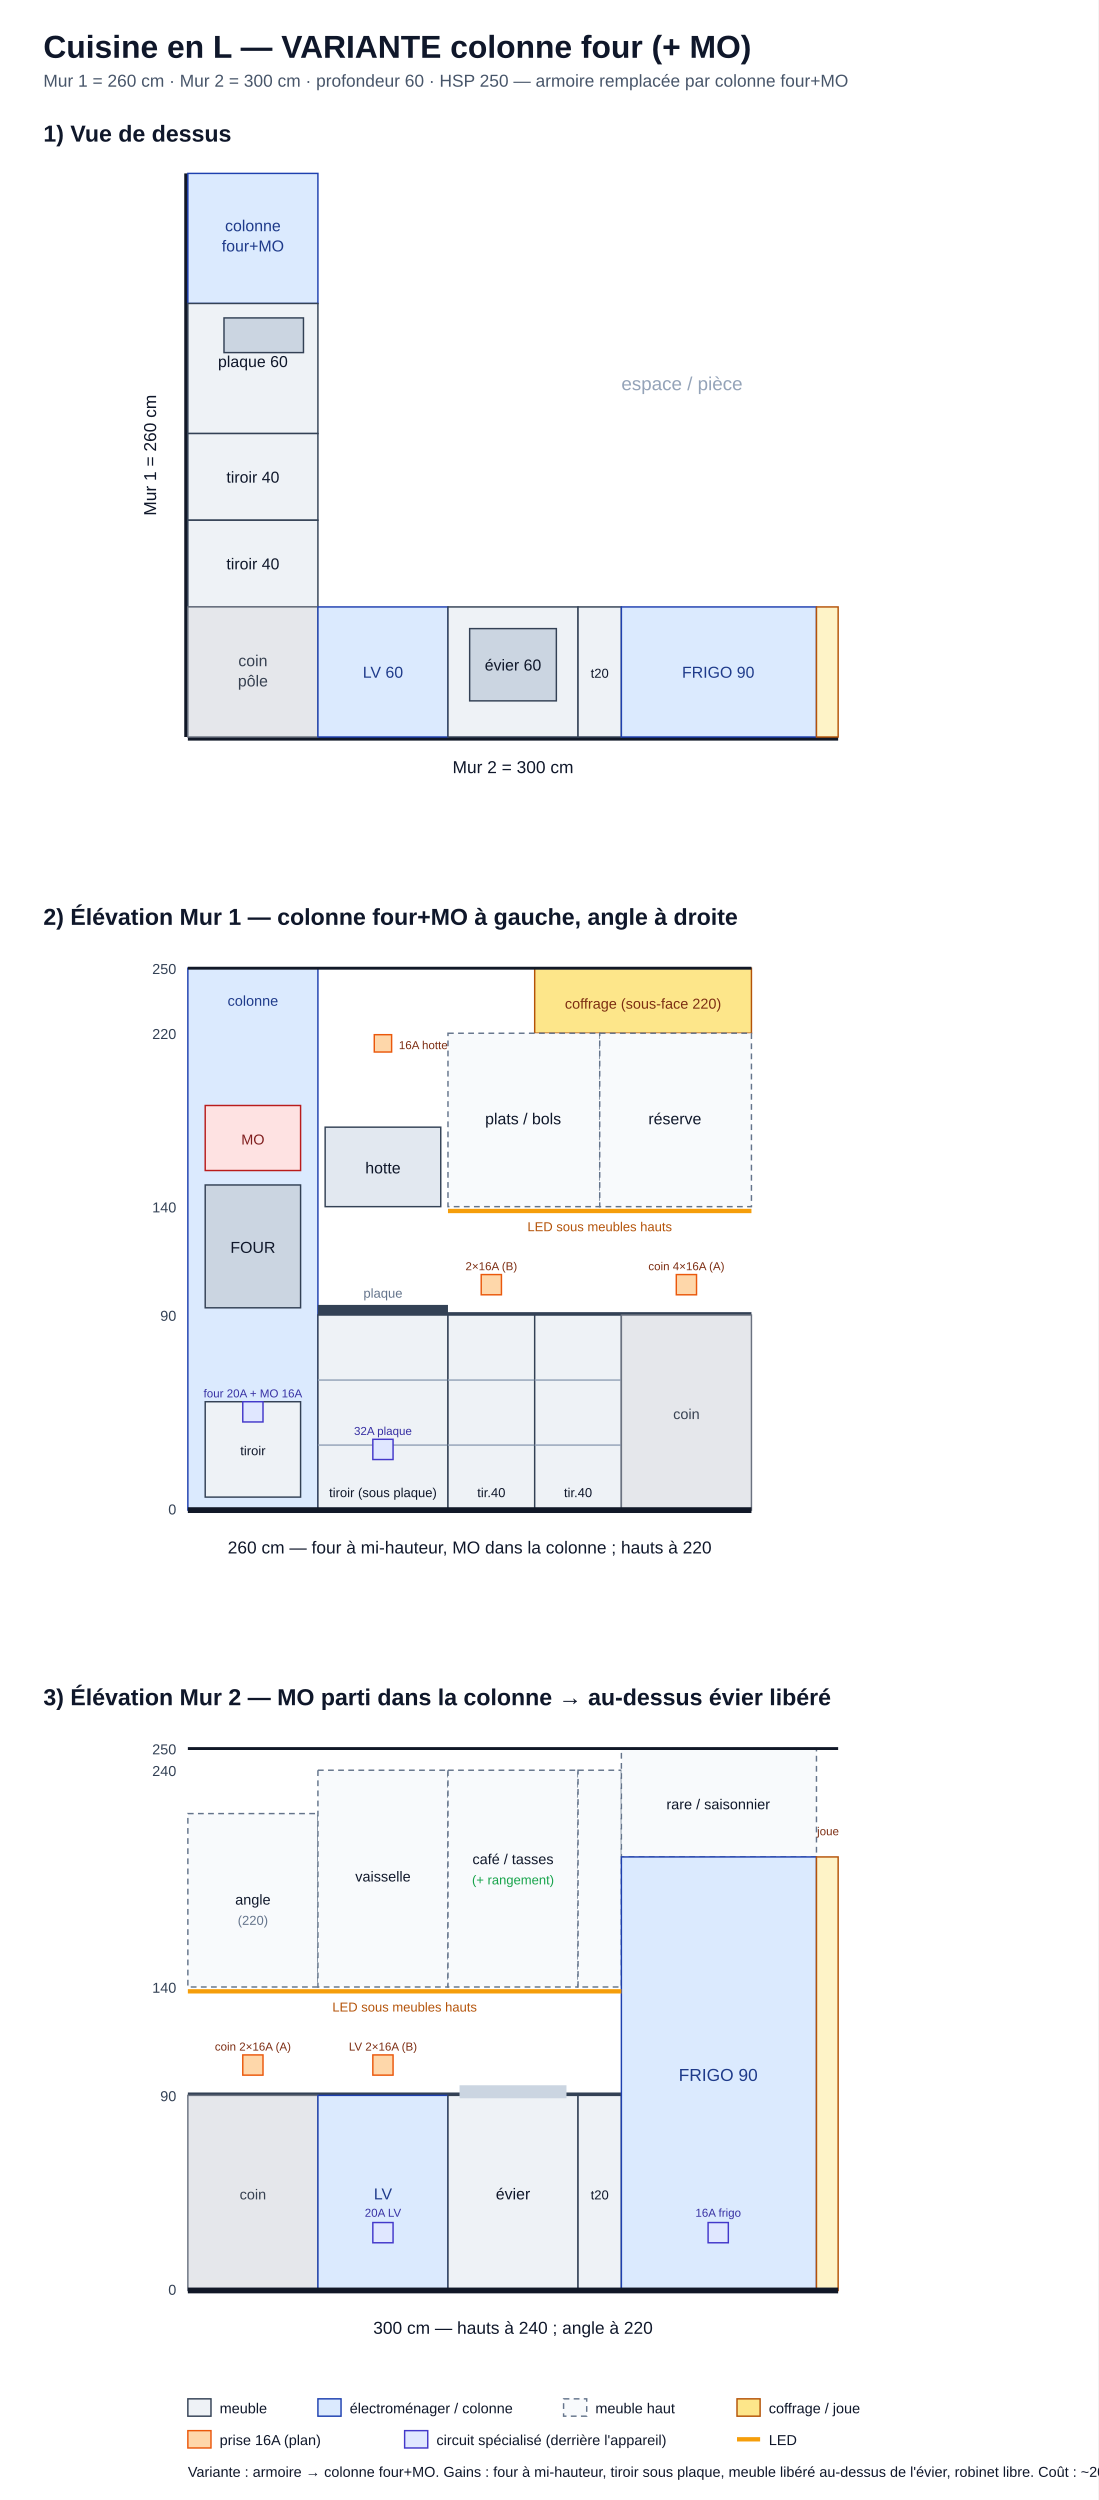
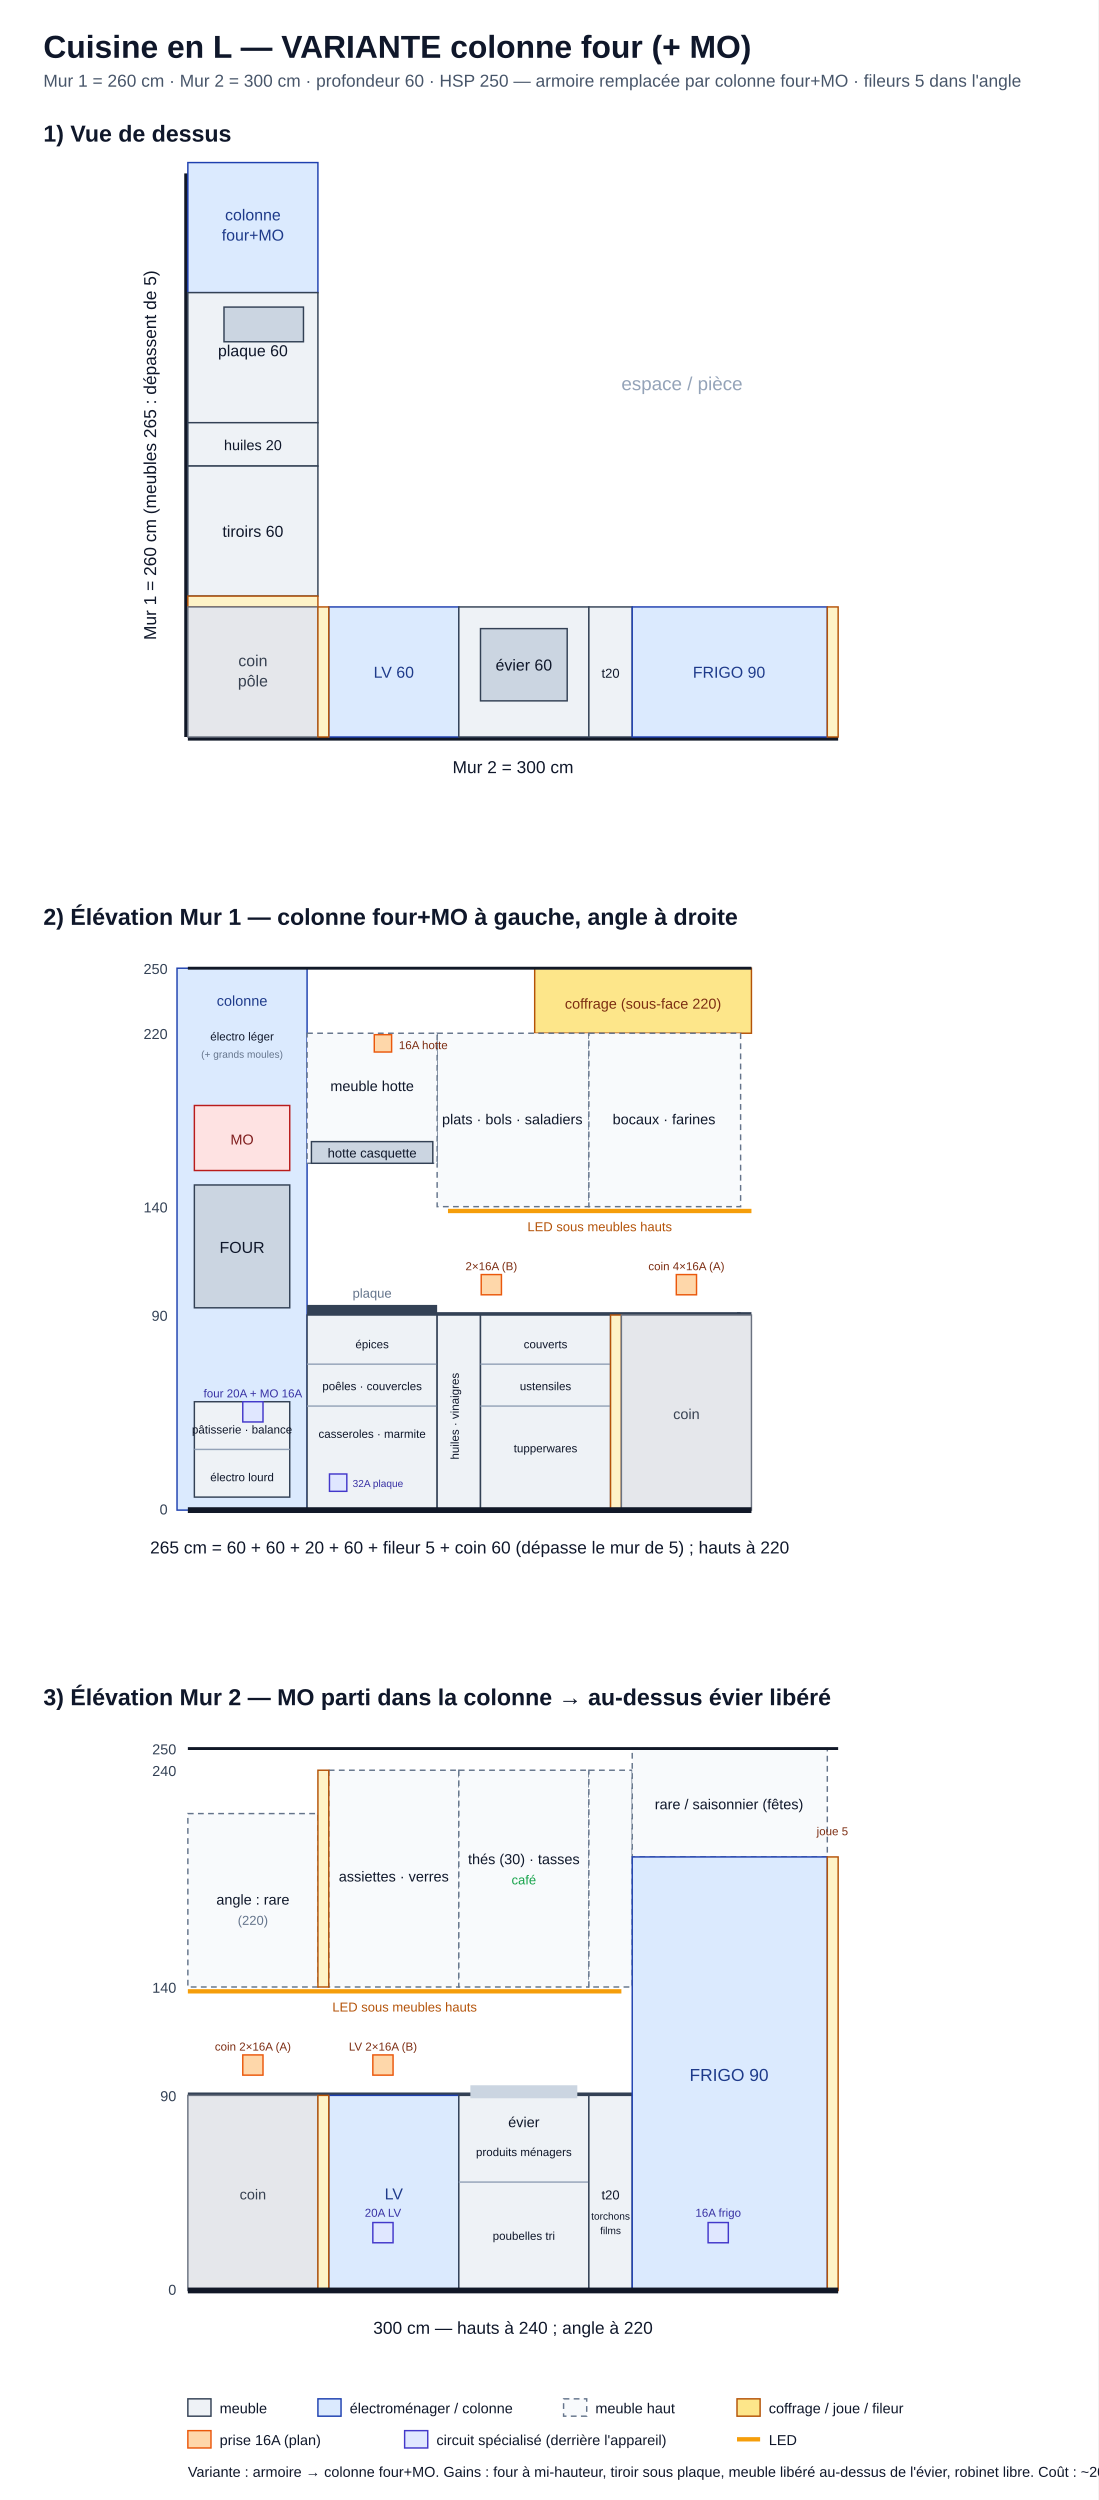
<svg xmlns="http://www.w3.org/2000/svg" width="760" height="1730" viewBox="0 0 760 1730" font-family="Arial, Helvetica, sans-serif">
  <rect x="0" y="0" width="760" height="1730" fill="#ffffff" />
  <text x="30" y="40" font-size="22" font-weight="bold" fill="#0f172a">Cuisine en L — VARIANTE colonne four (+ MO)</text>
-   <text x="30" y="60" font-size="12" fill="#475569">Mur 1 = 260 cm · Mur 2 = 300 cm · profondeur 60 · HSP 250 — armoire remplacée par colonne four+MO</text>
+   <text x="30" y="60" font-size="12" fill="#475569">Mur 1 = 260 cm · Mur 2 = 300 cm · profondeur 60 · HSP 250 — armoire remplacée par colonne four+MO · fileurs 5 dans l'angle</text>
  <text x="30" y="98" font-size="16" font-weight="bold" fill="#0f172a">1) Vue de dessus</text>
  <g transform="translate(130,120)">
    <text x="300" y="150" font-size="13" fill="#94a3b8">espace / pièce</text>
    <line x1="0" y1="0" x2="0" y2="390" stroke="#111827" stroke-width="5" />
    <line x1="0" y1="390" x2="450" y2="390" stroke="#111827" stroke-width="5" />
-     <rect x="0" y="0" width="90" height="90" fill="#dbeafe" stroke="#1e40af" />
-     <text x="45" y="40" font-size="11" text-anchor="middle" fill="#1e3a8a">colonne</text>
-     <text x="45" y="54" font-size="11" text-anchor="middle" fill="#1e3a8a">four+MO</text>
-     <rect x="0" y="90" width="90" height="90" fill="#eef2f6" stroke="#334155" />
-     <text x="45" y="134" font-size="11" text-anchor="middle" fill="#0f172a">plaque 60</text>
-     <rect x="25" y="100" width="55" height="24" fill="#cbd5e1" stroke="#334155" />
-     <rect x="0" y="180" width="90" height="60" fill="#eef2f6" stroke="#334155" />
-     <text x="45" y="214" font-size="11" text-anchor="middle" fill="#0f172a">tiroir 40</text>
-     <rect x="0" y="240" width="90" height="60" fill="#eef2f6" stroke="#334155" />
-     <text x="45" y="274" font-size="11" text-anchor="middle" fill="#0f172a">tiroir 40</text>
+     <g transform="translate(0,-7.5)">
+       <rect x="0" y="0" width="90" height="90" fill="#dbeafe" stroke="#1e40af" />
+       <text x="45" y="40" font-size="11" text-anchor="middle" fill="#1e3a8a">colonne</text>
+       <text x="45" y="54" font-size="11" text-anchor="middle" fill="#1e3a8a">four+MO</text>
+       <rect x="0" y="90" width="90" height="90" fill="#eef2f6" stroke="#334155" />
+       <text x="45" y="134" font-size="11" text-anchor="middle" fill="#0f172a">plaque 60</text>
+       <rect x="25" y="100" width="55" height="24" fill="#cbd5e1" stroke="#334155" />
+       <rect x="0" y="180" width="90" height="30" fill="#eef2f6" stroke="#334155" />
+       <text x="45" y="199" font-size="10" text-anchor="middle" fill="#0f172a">huiles 20</text>
+       <rect x="0" y="210" width="90" height="90" fill="#eef2f6" stroke="#334155" />
+       <text x="45" y="259" font-size="11" text-anchor="middle" fill="#0f172a">tiroirs 60</text>
+     </g>
+     <rect x="0" y="292.5" width="90" height="7.5" fill="#fef3c7" stroke="#b45309" />
    <rect x="0" y="300" width="90" height="90" fill="#e5e7eb" stroke="#6b7280" />
    <text x="45" y="341" font-size="11" text-anchor="middle" fill="#374151">coin</text>
    <text x="45" y="355" font-size="11" text-anchor="middle" fill="#374151">pôle</text>
-     <rect x="90" y="300" width="90" height="90" fill="#dbeafe" stroke="#1e40af" />
-     <text x="135" y="349" font-size="11" text-anchor="middle" fill="#1e3a8a">LV 60</text>
-     <rect x="180" y="300" width="90" height="90" fill="#eef2f6" stroke="#334155" />
-     <rect x="195" y="315" width="60" height="50" fill="#cbd5e1" stroke="#334155" />
-     <text x="225" y="344" font-size="11" text-anchor="middle" fill="#0f172a">évier 60</text>
-     <rect x="270" y="300" width="30" height="90" fill="#eef2f6" stroke="#334155" />
-     <text x="285" y="349" font-size="9" text-anchor="middle" fill="#0f172a">t20</text>
-     <rect x="300" y="300" width="135" height="90" fill="#dbeafe" stroke="#1e40af" />
-     <text x="367" y="349" font-size="11" text-anchor="middle" fill="#1e3a8a">FRIGO 90</text>
-     <rect x="435" y="300" width="15" height="90" fill="#fef3c7" stroke="#b45309" />
-     <text x="-22" y="195" font-size="12" text-anchor="middle" fill="#0f172a" transform="rotate(-90 -22 195)">Mur 1 = 260 cm</text>
+     <g transform="translate(7.5,0)">
+       <rect x="90" y="300" width="90" height="90" fill="#dbeafe" stroke="#1e40af" />
+       <text x="135" y="349" font-size="11" text-anchor="middle" fill="#1e3a8a">LV 60</text>
+       <rect x="180" y="300" width="90" height="90" fill="#eef2f6" stroke="#334155" />
+       <rect x="195" y="315" width="60" height="50" fill="#cbd5e1" stroke="#334155" />
+       <text x="225" y="344" font-size="11" text-anchor="middle" fill="#0f172a">évier 60</text>
+       <rect x="270" y="300" width="30" height="90" fill="#eef2f6" stroke="#334155" />
+       <text x="285" y="349" font-size="9" text-anchor="middle" fill="#0f172a">t20</text>
+       <rect x="300" y="300" width="135" height="90" fill="#dbeafe" stroke="#1e40af" />
+       <text x="367" y="349" font-size="11" text-anchor="middle" fill="#1e3a8a">FRIGO 90</text>
+     </g>
+     <rect x="90" y="300" width="7.5" height="90" fill="#fef3c7" stroke="#b45309" />
+     <rect x="442.5" y="300" width="7.5" height="90" fill="#fef3c7" stroke="#b45309" />
+     <text x="-22" y="195" font-size="12" text-anchor="middle" fill="#0f172a" transform="rotate(-90 -22 195)">Mur 1 = 260 cm (meubles 265 : dépassent de 5)</text>
    <text x="225" y="415" font-size="12" text-anchor="middle" fill="#0f172a">Mur 2 = 300 cm</text>
  </g>
  <text x="30" y="640" font-size="16" font-weight="bold" fill="#0f172a">2) Élévation Mur 1 — colonne four+MO à gauche, angle à droite</text>
  <g transform="translate(130,670)">
    <rect x="240" y="0" width="150" height="45" fill="#fde68a" stroke="#b45309" />
    <text x="315" y="28" font-size="10" text-anchor="middle" fill="#7c2d12">coffrage (sous-face 220)</text>
-     <rect x="0" y="0" width="90" height="375" fill="#dbeafe" stroke="#1e40af" />
-     <text x="45" y="26" font-size="10" text-anchor="middle" fill="#1e3a8a">colonne</text>
-     <rect x="12" y="95" width="66" height="45" fill="#fee2e2" stroke="#b91c1c" />
-     <text x="45" y="122" font-size="10" text-anchor="middle" fill="#7f1d1d">MO</text>
-     <rect x="12" y="150" width="66" height="85" fill="#cbd5e1" stroke="#334155" />
-     <text x="45" y="197" font-size="11" text-anchor="middle" fill="#0f172a">FOUR</text>
-     <rect x="12" y="300" width="66" height="66" fill="#eef2f6" stroke="#334155" />
-     <text x="45" y="337" font-size="9" text-anchor="middle" fill="#0f172a">tiroir</text>
-     <rect x="180" y="45" width="105" height="120" fill="#f8fafc" stroke="#64748b" stroke-dasharray="4 3" />
-     <text x="232" y="108" font-size="11" text-anchor="middle" fill="#0f172a">plats / bols</text>
-     <rect x="285" y="45" width="105" height="120" fill="#f8fafc" stroke="#64748b" stroke-dasharray="4 3" />
-     <text x="337" y="108" font-size="11" text-anchor="middle" fill="#0f172a">réserve</text>
-     <rect x="95" y="110" width="80" height="55" fill="#e2e8f0" stroke="#334155" />
-     <text x="135" y="142" font-size="11" text-anchor="middle" fill="#0f172a">hotte</text>
-     <line x1="90" y1="240" x2="390" y2="240" stroke="#334155" stroke-width="4" />
-     <rect x="90" y="233" width="90" height="8" fill="#334155" />
-     <rect x="90" y="240" width="90" height="135" fill="#eef2f6" stroke="#334155" />
-     <text x="135" y="228" font-size="9" text-anchor="middle" fill="#64748b">plaque</text>
-     <line x1="90" y1="285" x2="180" y2="285" stroke="#94a3b8" />
-     <line x1="90" y1="330" x2="180" y2="330" stroke="#94a3b8" />
-     <text x="135" y="366" font-size="9" text-anchor="middle" fill="#0f172a">tiroir (sous plaque)</text>
-     <rect x="180" y="240" width="60" height="135" fill="#eef2f6" stroke="#334155" />
-     <line x1="180" y1="285" x2="240" y2="285" stroke="#94a3b8" />
-     <line x1="180" y1="330" x2="240" y2="330" stroke="#94a3b8" />
-     <text x="210" y="366" font-size="9" text-anchor="middle" fill="#0f172a">tir.40</text>
-     <rect x="240" y="240" width="60" height="135" fill="#eef2f6" stroke="#334155" />
-     <line x1="240" y1="285" x2="300" y2="285" stroke="#94a3b8" />
-     <line x1="240" y1="330" x2="300" y2="330" stroke="#94a3b8" />
-     <text x="270" y="366" font-size="9" text-anchor="middle" fill="#0f172a">tir.40</text>
+     <g transform="translate(-7.5,0)">
+       <rect x="0" y="0" width="90" height="375" fill="#dbeafe" stroke="#1e40af" />
+       <text x="45" y="26" font-size="10" text-anchor="middle" fill="#1e3a8a">colonne</text>
+       <text x="45" y="50" font-size="8" text-anchor="middle" fill="#0f172a">électro léger</text>
+       <text x="45" y="62" font-size="7" text-anchor="middle" fill="#64748b">(+ grands moules)</text>
+       <rect x="12" y="95" width="66" height="45" fill="#fee2e2" stroke="#b91c1c" />
+       <text x="45" y="122" font-size="10" text-anchor="middle" fill="#7f1d1d">MO</text>
+       <rect x="12" y="150" width="66" height="85" fill="#cbd5e1" stroke="#334155" />
+       <text x="45" y="197" font-size="11" text-anchor="middle" fill="#0f172a">FOUR</text>
+       <rect x="12" y="300" width="66" height="66" fill="#eef2f6" stroke="#334155" />
+       <line x1="12" y1="333" x2="78" y2="333" stroke="#94a3b8" />
+       <text x="45" y="322" font-size="8" text-anchor="middle" fill="#0f172a">pâtisserie · balance</text>
+       <text x="45" y="355" font-size="8" text-anchor="middle" fill="#0f172a">électro lourd</text>
+       <rect x="180" y="45" width="105" height="120" fill="#f8fafc" stroke="#64748b" stroke-dasharray="4 3" />
+       <text x="232" y="108" font-size="10" text-anchor="middle" fill="#0f172a">plats · bols · saladiers</text>
+       <rect x="285" y="45" width="105" height="120" fill="#f8fafc" stroke="#64748b" stroke-dasharray="4 3" />
+       <text x="337" y="108" font-size="10" text-anchor="middle" fill="#0f172a">bocaux · farines</text>
+       <rect x="90" y="45" width="90" height="90" fill="#f8fafc" stroke="#64748b" stroke-dasharray="4 3" />
+       <text x="135" y="85" font-size="10" text-anchor="middle" fill="#0f172a">meuble hotte</text>
+       <rect x="93" y="120" width="84" height="15" fill="#cbd5e1" stroke="#334155" />
+       <text x="135" y="131" font-size="9" text-anchor="middle" fill="#0f172a">hotte casquette</text>
+       <line x1="90" y1="240" x2="390" y2="240" stroke="#334155" stroke-width="4" />
+       <rect x="90" y="233" width="90" height="8" fill="#334155" />
+       <rect x="90" y="240" width="90" height="135" fill="#eef2f6" stroke="#334155" />
+       <text x="135" y="228" font-size="9" text-anchor="middle" fill="#64748b">plaque</text>
+       <line x1="90" y1="274" x2="180" y2="274" stroke="#94a3b8" />
+       <line x1="90" y1="303" x2="180" y2="303" stroke="#94a3b8" />
+       <text x="135" y="263" font-size="8" text-anchor="middle" fill="#0f172a">épices</text>
+       <text x="135" y="292" font-size="8" text-anchor="middle" fill="#0f172a">poêles · couvercles</text>
+       <text x="135" y="325" font-size="8" text-anchor="middle" fill="#0f172a">casseroles · marmite</text>
+       <rect x="180" y="240" width="30" height="135" fill="#eef2f6" stroke="#334155" />
+       <text x="195" y="310" font-size="8" text-anchor="middle" fill="#0f172a" transform="rotate(-90 195 310)">huiles · vinaigres</text>
+       <rect x="210" y="240" width="90" height="135" fill="#eef2f6" stroke="#334155" />
+       <line x1="210" y1="274" x2="300" y2="274" stroke="#94a3b8" />
+       <line x1="210" y1="303" x2="300" y2="303" stroke="#94a3b8" />
+       <text x="255" y="263" font-size="8" text-anchor="middle" fill="#0f172a">couverts</text>
+       <text x="255" y="292" font-size="8" text-anchor="middle" fill="#0f172a">ustensiles</text>
+       <text x="255" y="335" font-size="8" text-anchor="middle" fill="#0f172a">tupperwares</text>
+     </g>
+     <rect x="292.5" y="240" width="7.5" height="135" fill="#fef3c7" stroke="#b45309" />
+     <line x1="380" y1="240" x2="390" y2="240" stroke="#334155" stroke-width="4" />
    <rect x="300" y="240" width="90" height="135" fill="#e5e7eb" stroke="#6b7280" />
    <text x="345" y="312" font-size="10" text-anchor="middle" fill="#374151">coin</text>
    <line x1="0" y1="0" x2="390" y2="0" stroke="#111827" stroke-width="2" />
    <line x1="0" y1="375" x2="390" y2="375" stroke="#111827" stroke-width="4" />
-     <text x="-8" y="4" font-size="10" text-anchor="end" fill="#334155">250</text>
-     <text x="-8" y="49" font-size="10" text-anchor="end" fill="#334155">220</text>
-     <text x="-8" y="169" font-size="10" text-anchor="end" fill="#334155">140</text>
-     <text x="-8" y="244" font-size="10" text-anchor="end" fill="#334155">90</text>
-     <text x="-8" y="378" font-size="10" text-anchor="end" fill="#334155">0</text>
+     <text x="-14" y="4" font-size="10" text-anchor="end" fill="#334155">250</text>
+     <text x="-14" y="49" font-size="10" text-anchor="end" fill="#334155">220</text>
+     <text x="-14" y="169" font-size="10" text-anchor="end" fill="#334155">140</text>
+     <text x="-14" y="244" font-size="10" text-anchor="end" fill="#334155">90</text>
+     <text x="-14" y="378" font-size="10" text-anchor="end" fill="#334155">0</text>
    <line x1="180" y1="168" x2="390" y2="168" stroke="#f59e0b" stroke-width="3" />
    <text x="285" y="182" font-size="9" text-anchor="middle" fill="#b45309">LED sous meubles hauts</text>
    <rect x="129" y="46" width="12" height="12" fill="#fed7aa" stroke="#ea580c" />
    <text x="146" y="56" font-size="8" fill="#7c2d12">16A hotte</text>
    <rect x="203" y="212" width="14" height="14" fill="#fed7aa" stroke="#ea580c" />
    <text x="210" y="209" font-size="8" text-anchor="middle" fill="#7c2d12">2×16A (B)</text>
    <rect x="338" y="212" width="14" height="14" fill="#fed7aa" stroke="#ea580c" />
    <text x="345" y="209" font-size="8" text-anchor="middle" fill="#7c2d12">coin 4×16A (A)</text>
    <rect x="38" y="300" width="14" height="14" fill="#e0e7ff" stroke="#4338ca" />
    <text x="45" y="297" font-size="8" text-anchor="middle" fill="#3730a3">four 20A + MO 16A</text>
-     <rect x="128" y="326" width="14" height="14" fill="#e0e7ff" stroke="#4338ca" />
-     <text x="135" y="323" font-size="8" text-anchor="middle" fill="#3730a3">32A plaque</text>
-     <text x="195" y="405" font-size="12" text-anchor="middle" fill="#0f172a">260 cm — four à mi-hauteur, MO dans la colonne ; hauts à 220</text>
+     <rect x="98" y="350" width="12" height="12" fill="#e0e7ff" stroke="#4338ca" />
+     <text x="114" y="359" font-size="7" fill="#3730a3">32A plaque</text>
+     <text x="195" y="405" font-size="12" text-anchor="middle" fill="#0f172a">265 cm = 60 + 60 + 20 + 60 + fileur 5 + coin 60 (dépasse le mur de 5) ; hauts à 220</text>
  </g>
  <text x="30" y="1180" font-size="16" font-weight="bold" fill="#0f172a">3) Élévation Mur 2 — MO parti dans la colonne → au-dessus évier libéré</text>
  <g transform="translate(130,1210)">
    <rect x="0" y="45" width="90" height="120" fill="#f8fafc" stroke="#64748b" stroke-dasharray="4 3" />
-     <text x="45" y="108" font-size="10" text-anchor="middle" fill="#0f172a">angle</text>
+     <text x="45" y="108" font-size="10" text-anchor="middle" fill="#0f172a">angle : rare</text>
    <text x="45" y="122" font-size="9" text-anchor="middle" fill="#64748b">(220)</text>
-     <rect x="90" y="15" width="90" height="150" fill="#f8fafc" stroke="#64748b" stroke-dasharray="4 3" />
-     <text x="135" y="92" font-size="10" text-anchor="middle" fill="#0f172a">vaisselle</text>
-     <rect x="180" y="15" width="90" height="150" fill="#f8fafc" stroke="#64748b" stroke-dasharray="4 3" />
-     <text x="225" y="80" font-size="10" text-anchor="middle" fill="#0f172a">café / tasses</text>
-     <text x="225" y="94" font-size="9" text-anchor="middle" fill="#16a34a">(+ rangement)</text>
-     <rect x="270" y="15" width="30" height="150" fill="#f8fafc" stroke="#64748b" stroke-dasharray="4 3" />
-     <rect x="300" y="0" width="135" height="75" fill="#f8fafc" stroke="#64748b" stroke-dasharray="4 3" />
-     <text x="367" y="42" font-size="10" text-anchor="middle" fill="#0f172a">rare / saisonnier</text>
-     <line x1="0" y1="240" x2="300" y2="240" stroke="#334155" stroke-width="4" />
+     <g transform="translate(7.5,0)">
+       <rect x="90" y="15" width="90" height="150" fill="#f8fafc" stroke="#64748b" stroke-dasharray="4 3" />
+       <text x="135" y="92" font-size="10" text-anchor="middle" fill="#0f172a">assiettes · verres</text>
+       <rect x="180" y="15" width="90" height="150" fill="#f8fafc" stroke="#64748b" stroke-dasharray="4 3" />
+       <text x="225" y="80" font-size="10" text-anchor="middle" fill="#0f172a">thés (30) · tasses</text>
+       <text x="225" y="94" font-size="9" text-anchor="middle" fill="#16a34a">café</text>
+       <rect x="270" y="15" width="30" height="150" fill="#f8fafc" stroke="#64748b" stroke-dasharray="4 3" />
+       <rect x="300" y="0" width="135" height="75" fill="#f8fafc" stroke="#64748b" stroke-dasharray="4 3" />
+       <text x="367" y="42" font-size="10" text-anchor="middle" fill="#0f172a">rare / saisonnier (fêtes)</text>
+     </g>
+     <rect x="90" y="15" width="7.5" height="150" fill="#fef3c7" stroke="#b45309" />
+     <line x1="0" y1="240" x2="307.5" y2="240" stroke="#334155" stroke-width="4" />
    <rect x="0" y="240" width="90" height="135" fill="#e5e7eb" stroke="#6b7280" />
    <text x="45" y="312" font-size="10" text-anchor="middle" fill="#374151">coin</text>
-     <rect x="90" y="240" width="90" height="135" fill="#dbeafe" stroke="#1e40af" />
-     <text x="135" y="312" font-size="11" text-anchor="middle" fill="#1e3a8a">LV</text>
-     <rect x="180" y="240" width="90" height="135" fill="#eef2f6" stroke="#334155" />
-     <rect x="188" y="233" width="74" height="9" fill="#cbd5e1" />
-     <text x="225" y="312" font-size="11" text-anchor="middle" fill="#0f172a">évier</text>
-     <rect x="270" y="240" width="30" height="135" fill="#eef2f6" stroke="#334155" />
-     <text x="285" y="312" font-size="9" text-anchor="middle" fill="#0f172a">t20</text>
-     <rect x="300" y="75" width="135" height="300" fill="#dbeafe" stroke="#1e40af" />
-     <text x="367" y="230" font-size="12" text-anchor="middle" fill="#1e3a8a">FRIGO 90</text>
-     <rect x="435" y="75" width="15" height="300" fill="#fef3c7" stroke="#b45309" />
-     <text x="443" y="60" font-size="8" text-anchor="middle" fill="#7c2d12">joue</text>
+     <g transform="translate(7.5,0)">
+       <rect x="90" y="240" width="90" height="135" fill="#dbeafe" stroke="#1e40af" />
+       <text x="135" y="312" font-size="11" text-anchor="middle" fill="#1e3a8a">LV</text>
+       <rect x="180" y="240" width="90" height="135" fill="#eef2f6" stroke="#334155" />
+       <rect x="188" y="233" width="74" height="9" fill="#cbd5e1" />
+       <line x1="180" y1="300" x2="270" y2="300" stroke="#94a3b8" />
+       <text x="225" y="262" font-size="10" text-anchor="middle" fill="#0f172a">évier</text>
+       <text x="225" y="282" font-size="8" text-anchor="middle" fill="#0f172a">produits ménagers</text>
+       <text x="225" y="340" font-size="8" text-anchor="middle" fill="#0f172a">poubelles tri</text>
+       <rect x="270" y="240" width="30" height="135" fill="#eef2f6" stroke="#334155" />
+       <text x="285" y="312" font-size="9" text-anchor="middle" fill="#0f172a">t20</text>
+       <text x="285" y="326" font-size="7" text-anchor="middle" fill="#0f172a">torchons</text>
+       <text x="285" y="336" font-size="7" text-anchor="middle" fill="#0f172a">films</text>
+       <rect x="300" y="75" width="135" height="300" fill="#dbeafe" stroke="#1e40af" />
+       <text x="367" y="230" font-size="12" text-anchor="middle" fill="#1e3a8a">FRIGO 90</text>
+     </g>
+     <rect x="90" y="240" width="7.5" height="135" fill="#fef3c7" stroke="#b45309" />
+     <rect x="442.5" y="75" width="7.5" height="300" fill="#fef3c7" stroke="#b45309" />
+     <text x="446" y="60" font-size="8" text-anchor="middle" fill="#7c2d12">joue 5</text>
    <line x1="0" y1="0" x2="450" y2="0" stroke="#111827" stroke-width="2" />
    <line x1="0" y1="375" x2="450" y2="375" stroke="#111827" stroke-width="4" />
    <text x="-8" y="4" font-size="10" text-anchor="end" fill="#334155">250</text>
    <text x="-8" y="19" font-size="10" text-anchor="end" fill="#334155">240</text>
    <text x="-8" y="169" font-size="10" text-anchor="end" fill="#334155">140</text>
    <text x="-8" y="244" font-size="10" text-anchor="end" fill="#334155">90</text>
    <text x="-8" y="378" font-size="10" text-anchor="end" fill="#334155">0</text>
    <line x1="0" y1="168" x2="300" y2="168" stroke="#f59e0b" stroke-width="3" />
    <text x="150" y="182" font-size="9" text-anchor="middle" fill="#b45309">LED sous meubles hauts</text>
    <rect x="38" y="212" width="14" height="14" fill="#fed7aa" stroke="#ea580c" />
    <text x="45" y="209" font-size="8" text-anchor="middle" fill="#7c2d12">coin 2×16A (A)</text>
    <rect x="128" y="212" width="14" height="14" fill="#fed7aa" stroke="#ea580c" />
    <text x="135" y="209" font-size="8" text-anchor="middle" fill="#7c2d12">LV 2×16A (B)</text>
    <rect x="128" y="328" width="14" height="14" fill="#e0e7ff" stroke="#4338ca" />
    <text x="135" y="324" font-size="8" text-anchor="middle" fill="#3730a3">20A LV</text>
    <rect x="360" y="328" width="14" height="14" fill="#e0e7ff" stroke="#4338ca" />
    <text x="367" y="324" font-size="8" text-anchor="middle" fill="#3730a3">16A frigo</text>
    <text x="225" y="405" font-size="12" text-anchor="middle" fill="#0f172a">300 cm — hauts à 240 ; angle à 220</text>
  </g>
  <g transform="translate(130,1660)">
    <rect x="0" y="0" width="16" height="12" fill="#eef2f6" stroke="#334155" />
    <text x="22" y="10" font-size="10" fill="#0f172a">meuble</text>
    <rect x="90" y="0" width="16" height="12" fill="#dbeafe" stroke="#1e40af" />
    <text x="112" y="10" font-size="10" fill="#0f172a">électroménager / colonne</text>
    <rect x="260" y="0" width="16" height="12" fill="#f8fafc" stroke="#64748b" stroke-dasharray="4 3" />
    <text x="282" y="10" font-size="10" fill="#0f172a">meuble haut</text>
    <rect x="380" y="0" width="16" height="12" fill="#fde68a" stroke="#b45309" />
-     <text x="402" y="10" font-size="10" fill="#0f172a">coffrage / joue</text>
+     <text x="402" y="10" font-size="10" fill="#0f172a">coffrage / joue / fileur</text>
    <rect x="0" y="22" width="16" height="12" fill="#fed7aa" stroke="#ea580c" />
    <text x="22" y="32" font-size="10" fill="#0f172a">prise 16A (plan)</text>
    <rect x="150" y="22" width="16" height="12" fill="#e0e7ff" stroke="#4338ca" />
    <text x="172" y="32" font-size="10" fill="#0f172a">circuit spécialisé (derrière l'appareil)</text>
    <line x1="380" y1="28" x2="396" y2="28" stroke="#f59e0b" stroke-width="3" />
    <text x="402" y="32" font-size="10" fill="#0f172a">LED</text>
    <text x="0" y="54" font-size="10" fill="#0f172a">Variante : armoire → colonne four+MO. Gains : four à mi-hauteur, tiroir sous plaque, meuble libéré au-dessus de l'évier, robinet libre. Coût : ~20 cm de plan en moins.</text>
  </g>
</svg>
